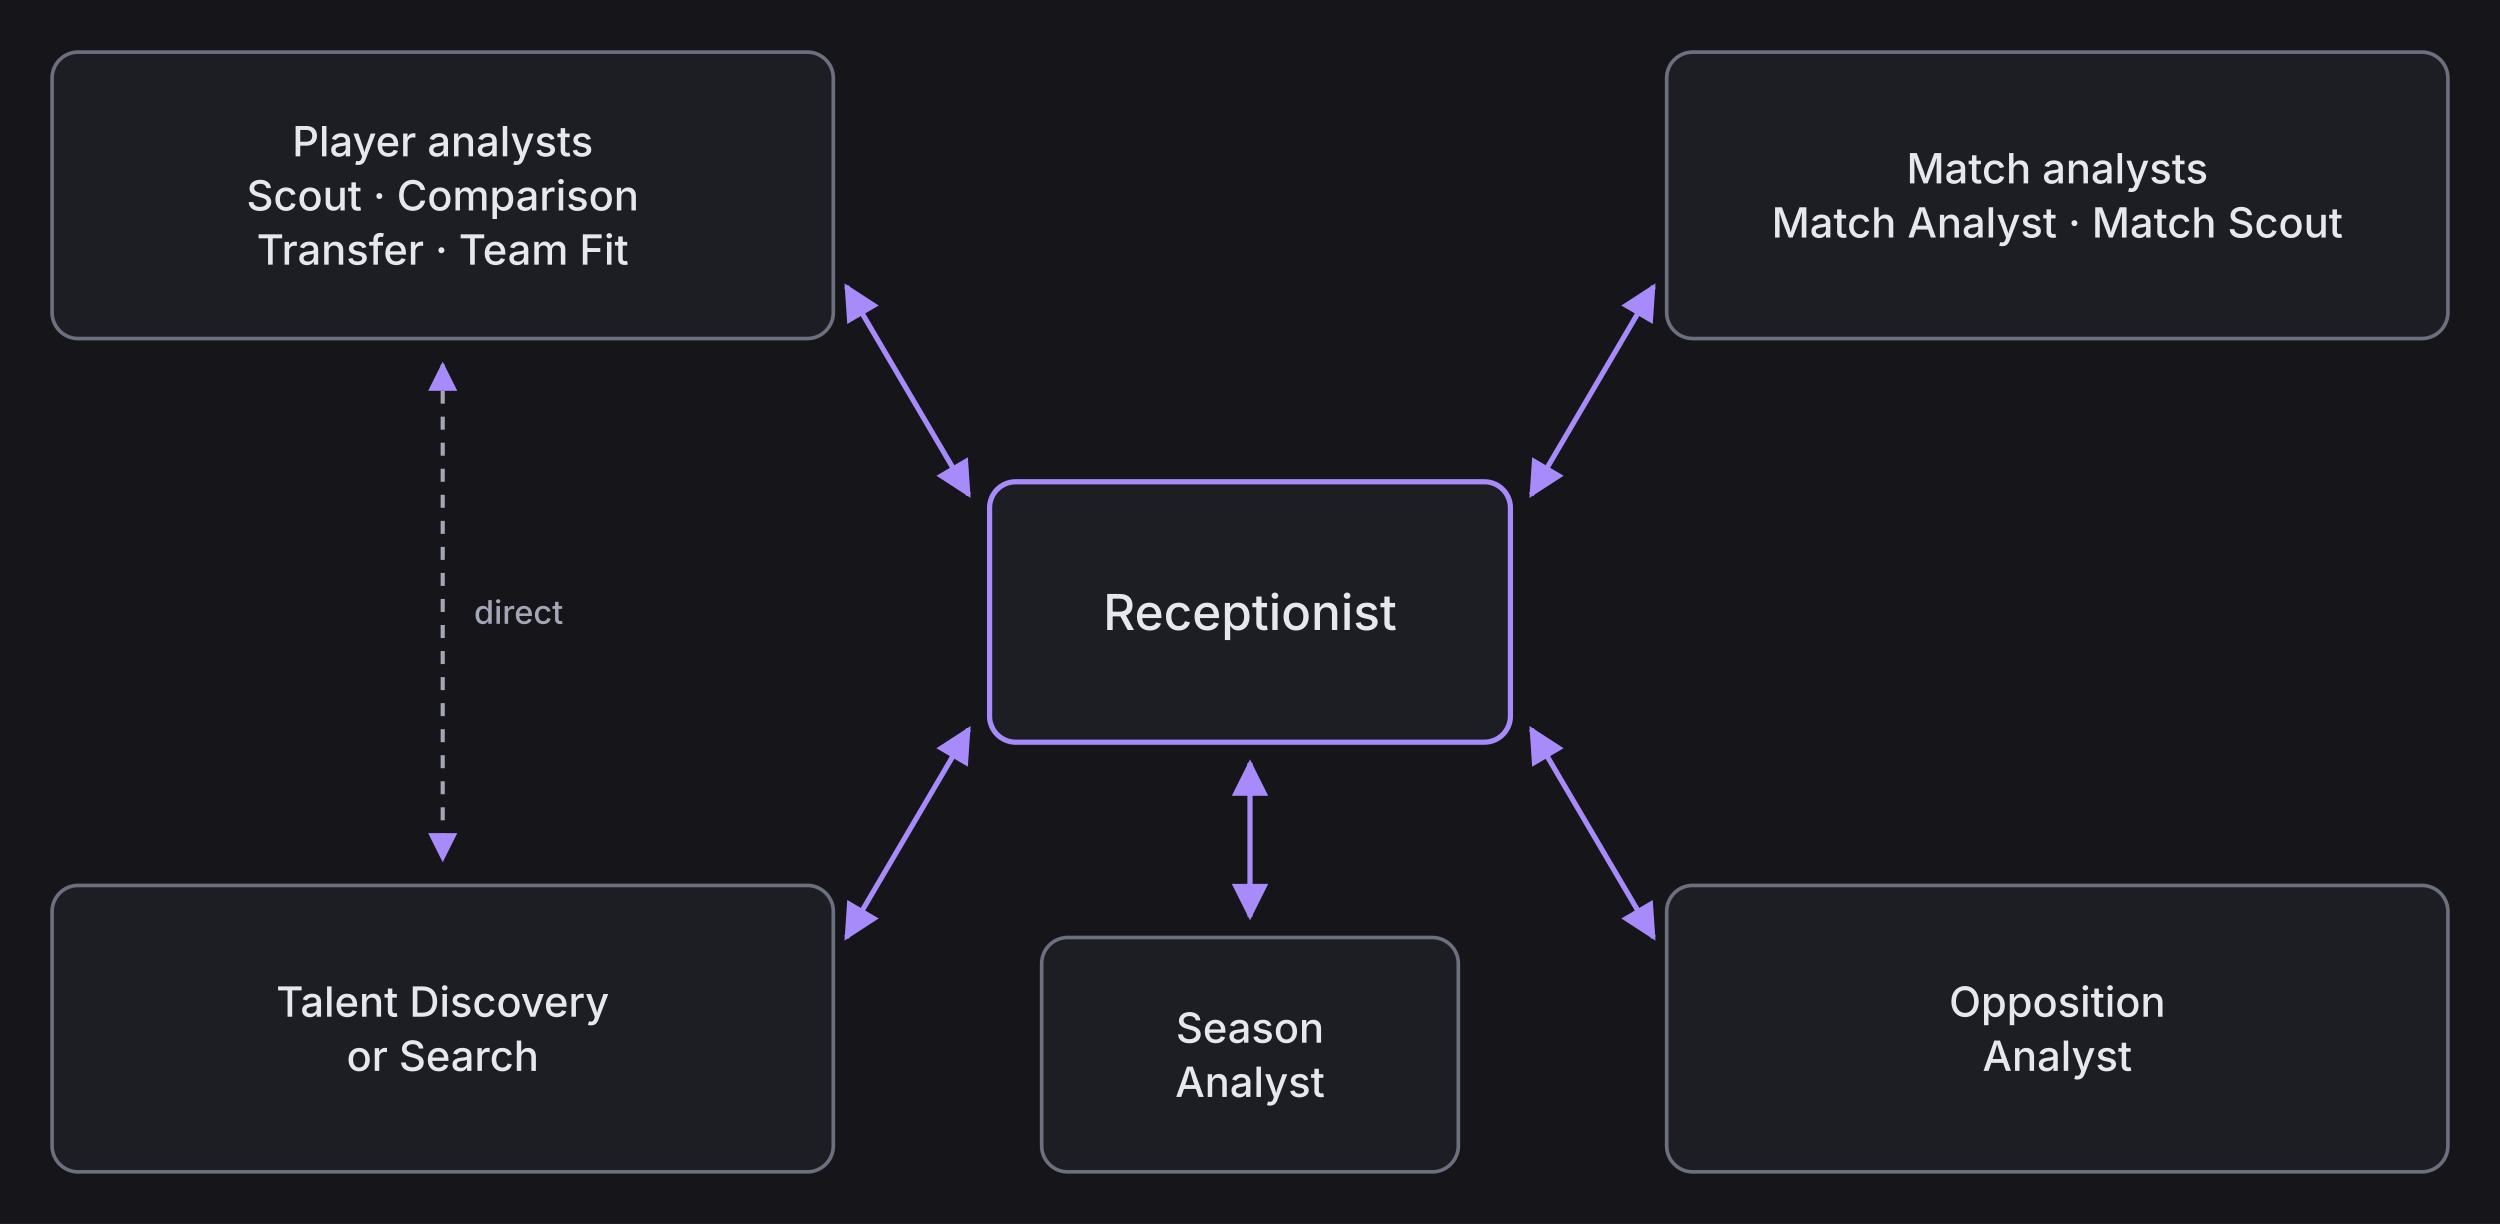
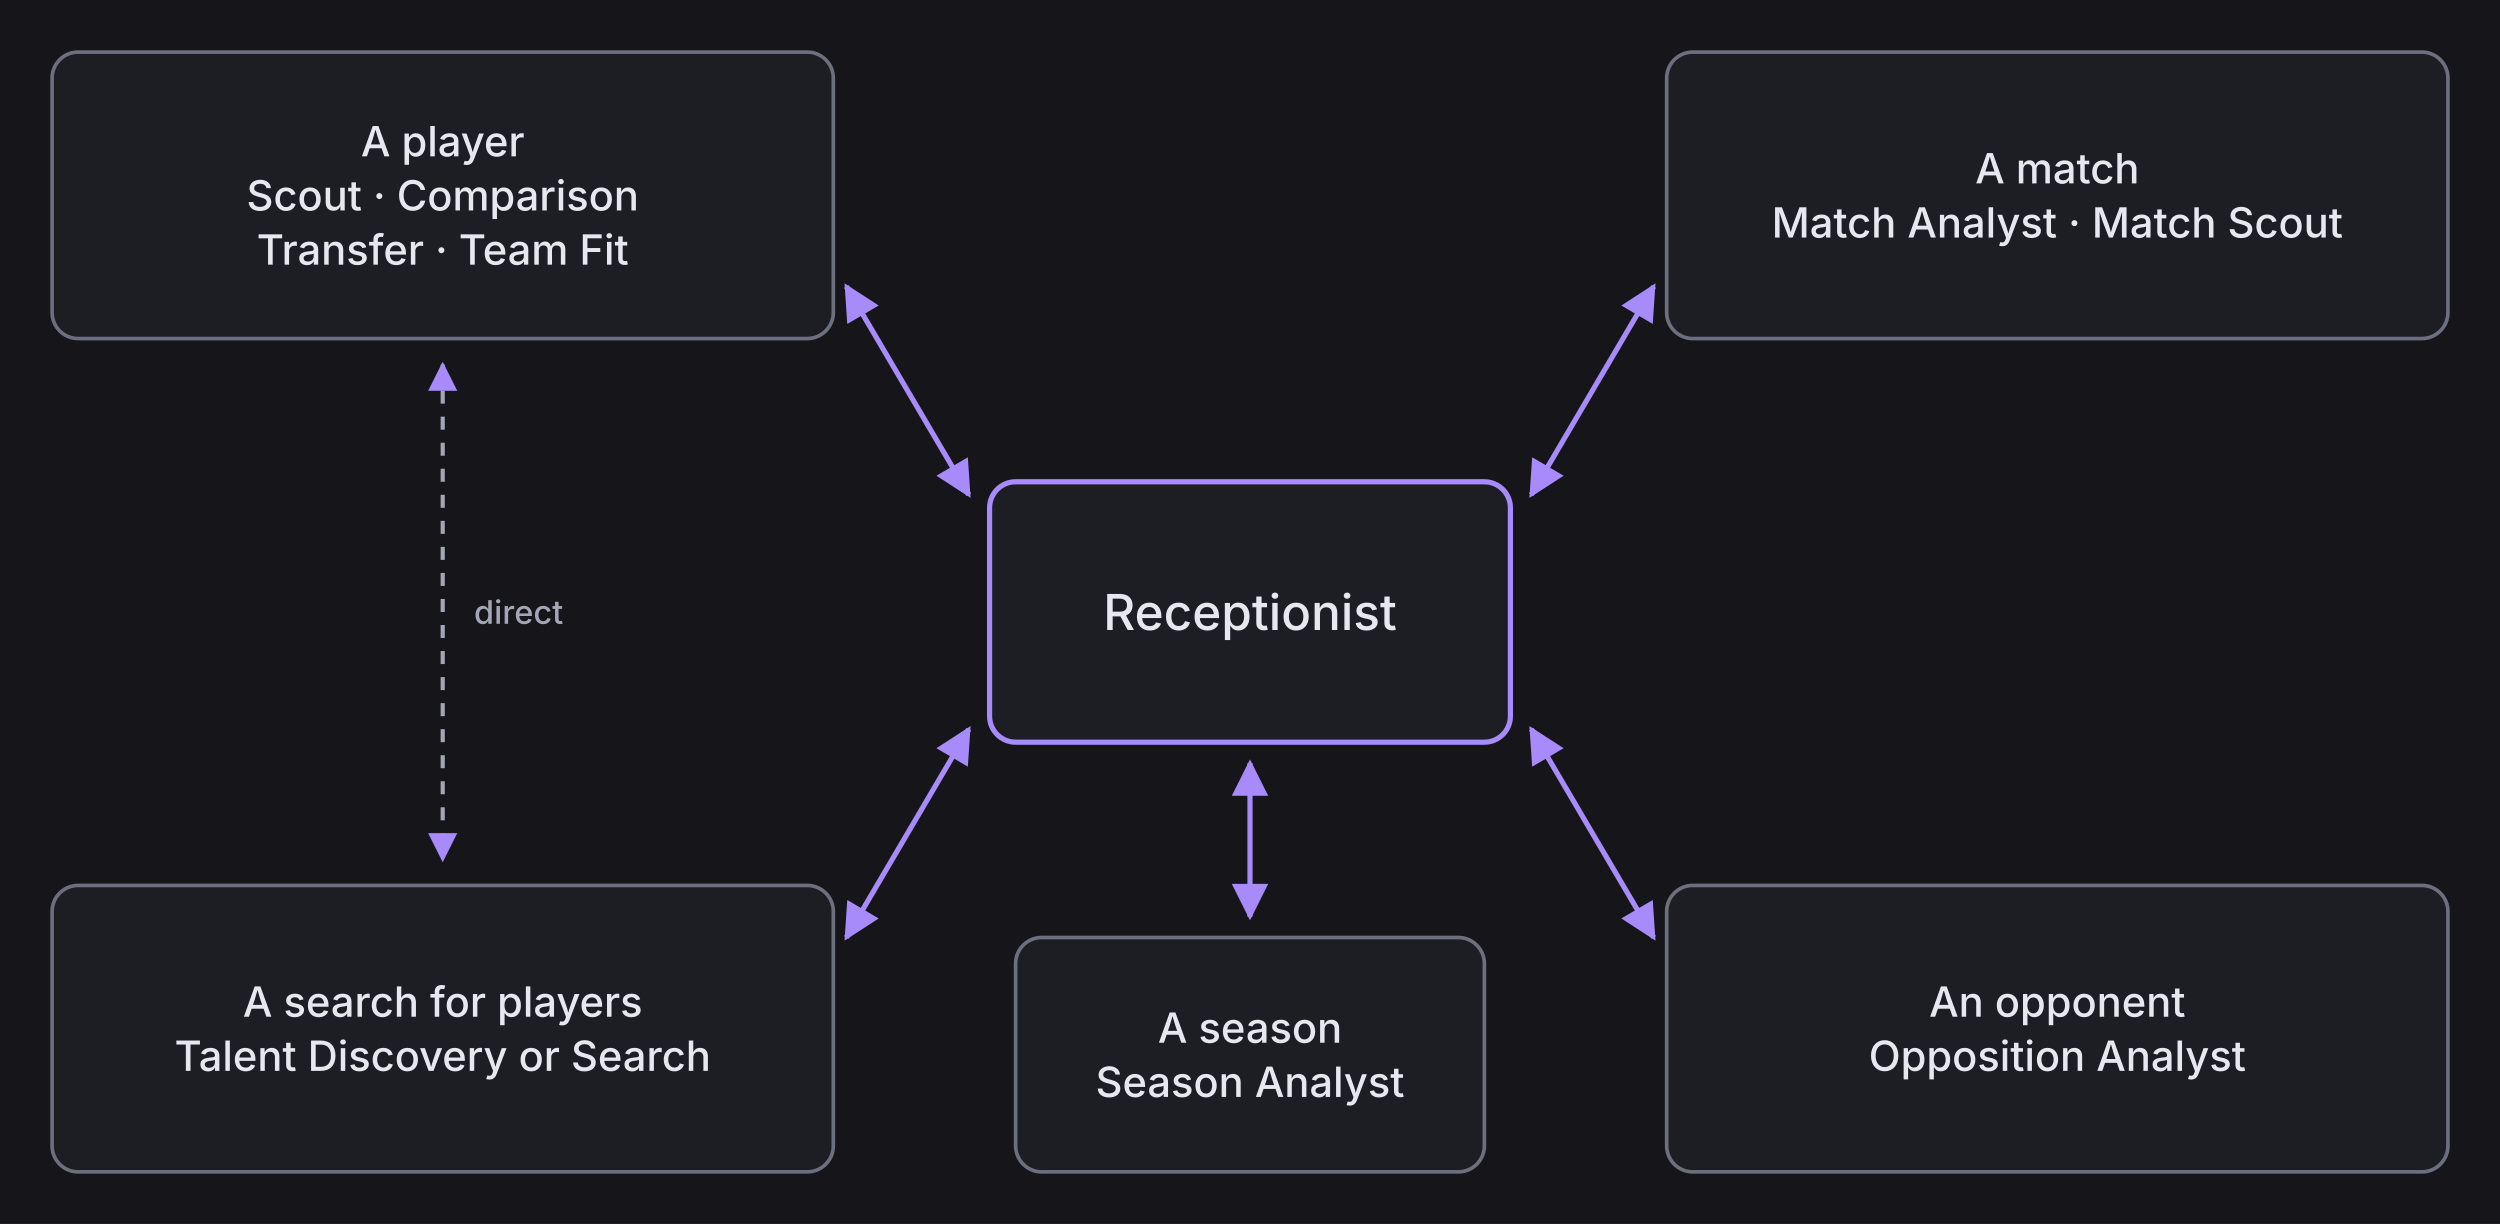
<svg xmlns="http://www.w3.org/2000/svg" viewBox="0 0 960 470" width="960" height="470">
  <defs>
    <marker id="head" viewBox="0 0 10 10" refX="9" refY="5" markerWidth="7" markerHeight="7" orient="auto-start-reverse">
      <path d="M0,0 L10,5 L0,10 z" fill="#A78BFA" />
    </marker>
  </defs>
  <rect width="100%" height="100%" fill="#15151A" />
  <rect x="380" y="185" width="200" height="100" rx="10" fill="#1D1D24" stroke="#A78BFA" stroke-width="2" />
  <text x="480.0" y="235.0" font-family="Inter, 'Helvetica Neue', Helvetica, Arial, sans-serif" font-size="19" font-weight="500" fill="#E6E8EF" text-anchor="middle" dominant-baseline="central">Receptionist</text>
  <rect x="20" y="20" width="300" height="110" rx="10" fill="#1D1D24" stroke="#6C6F7D" stroke-width="1.4" />
-   <text x="170.0" y="54.2" font-family="Inter, 'Helvetica Neue', Helvetica, Arial, sans-serif" font-size="16" font-weight="500" fill="#E6E8EF" text-anchor="middle" dominant-baseline="central">Player analysts</text>
+   <text x="170.0" y="54.2" font-family="Inter, 'Helvetica Neue', Helvetica, Arial, sans-serif" font-size="16" font-weight="500" fill="#E6E8EF" text-anchor="middle" dominant-baseline="central">A player</text>
  <text x="170.0" y="75.0" font-family="Inter, 'Helvetica Neue', Helvetica, Arial, sans-serif" font-size="16" font-weight="500" fill="#E6E8EF" text-anchor="middle" dominant-baseline="central">Scout · Comparison</text>
  <text x="170.0" y="95.8" font-family="Inter, 'Helvetica Neue', Helvetica, Arial, sans-serif" font-size="16" font-weight="500" fill="#E6E8EF" text-anchor="middle" dominant-baseline="central">Transfer · Team Fit</text>
  <rect x="640" y="20" width="300" height="110" rx="10" fill="#1D1D24" stroke="#6C6F7D" stroke-width="1.4" />
-   <text x="790.0" y="64.6" font-family="Inter, 'Helvetica Neue', Helvetica, Arial, sans-serif" font-size="16" font-weight="500" fill="#E6E8EF" text-anchor="middle" dominant-baseline="central">Match analysts</text>
+   <text x="790.0" y="64.6" font-family="Inter, 'Helvetica Neue', Helvetica, Arial, sans-serif" font-size="16" font-weight="500" fill="#E6E8EF" text-anchor="middle" dominant-baseline="central">A match</text>
  <text x="790.0" y="85.4" font-family="Inter, 'Helvetica Neue', Helvetica, Arial, sans-serif" font-size="16" font-weight="500" fill="#E6E8EF" text-anchor="middle" dominant-baseline="central">Match Analyst · Match Scout</text>
  <rect x="20" y="340" width="300" height="110" rx="10" fill="#1D1D24" stroke="#6C6F7D" stroke-width="1.4" />
-   <text x="170.0" y="384.6" font-family="Inter, 'Helvetica Neue', Helvetica, Arial, sans-serif" font-size="16" font-weight="500" fill="#E6E8EF" text-anchor="middle" dominant-baseline="central">Talent Discovery</text>
-   <text x="170.0" y="405.4" font-family="Inter, 'Helvetica Neue', Helvetica, Arial, sans-serif" font-size="16" font-weight="500" fill="#E6E8EF" text-anchor="middle" dominant-baseline="central">or Search</text>
-   <rect x="400" y="360" width="160" height="90" rx="10" fill="#1D1D24" stroke="#6C6F7D" stroke-width="1.4" />
-   <text x="480.0" y="394.6" font-family="Inter, 'Helvetica Neue', Helvetica, Arial, sans-serif" font-size="16" font-weight="500" fill="#E6E8EF" text-anchor="middle" dominant-baseline="central">Season</text>
-   <text x="480.0" y="415.4" font-family="Inter, 'Helvetica Neue', Helvetica, Arial, sans-serif" font-size="16" font-weight="500" fill="#E6E8EF" text-anchor="middle" dominant-baseline="central">Analyst</text>
+   <text x="170.0" y="384.6" font-family="Inter, 'Helvetica Neue', Helvetica, Arial, sans-serif" font-size="16" font-weight="500" fill="#E6E8EF" text-anchor="middle" dominant-baseline="central">A search for players</text>
+   <text x="170.0" y="405.4" font-family="Inter, 'Helvetica Neue', Helvetica, Arial, sans-serif" font-size="16" font-weight="500" fill="#E6E8EF" text-anchor="middle" dominant-baseline="central">Talent Discovery or Search</text>
+   <rect x="390" y="360" width="180" height="90" rx="10" fill="#1D1D24" stroke="#6C6F7D" stroke-width="1.4" />
+   <text x="480.0" y="394.6" font-family="Inter, 'Helvetica Neue', Helvetica, Arial, sans-serif" font-size="16" font-weight="500" fill="#E6E8EF" text-anchor="middle" dominant-baseline="central">A season</text>
+   <text x="480.0" y="415.4" font-family="Inter, 'Helvetica Neue', Helvetica, Arial, sans-serif" font-size="16" font-weight="500" fill="#E6E8EF" text-anchor="middle" dominant-baseline="central">Season Analyst</text>
  <rect x="640" y="340" width="300" height="110" rx="10" fill="#1D1D24" stroke="#6C6F7D" stroke-width="1.4" />
-   <text x="790.0" y="384.6" font-family="Inter, 'Helvetica Neue', Helvetica, Arial, sans-serif" font-size="16" font-weight="500" fill="#E6E8EF" text-anchor="middle" dominant-baseline="central">Opposition</text>
-   <text x="790.0" y="405.4" font-family="Inter, 'Helvetica Neue', Helvetica, Arial, sans-serif" font-size="16" font-weight="500" fill="#E6E8EF" text-anchor="middle" dominant-baseline="central">Analyst</text>
+   <text x="790.0" y="384.6" font-family="Inter, 'Helvetica Neue', Helvetica, Arial, sans-serif" font-size="16" font-weight="500" fill="#E6E8EF" text-anchor="middle" dominant-baseline="central">An opponent</text>
+   <text x="790.0" y="405.4" font-family="Inter, 'Helvetica Neue', Helvetica, Arial, sans-serif" font-size="16" font-weight="500" fill="#E6E8EF" text-anchor="middle" dominant-baseline="central">Opposition Analyst</text>
  <line x1="325" y1="110" x2="372" y2="190" stroke="#A78BFA" stroke-width="2" marker-start="url(#head)" marker-end="url(#head)" />
  <line x1="635" y1="110" x2="588" y2="190" stroke="#A78BFA" stroke-width="2" marker-start="url(#head)" marker-end="url(#head)" />
  <line x1="325" y1="360" x2="372" y2="280" stroke="#A78BFA" stroke-width="2" marker-start="url(#head)" marker-end="url(#head)" />
  <line x1="480" y1="293" x2="480" y2="352" stroke="#A78BFA" stroke-width="2" marker-start="url(#head)" marker-end="url(#head)" />
  <line x1="635" y1="360" x2="588" y2="280" stroke="#A78BFA" stroke-width="2" marker-start="url(#head)" marker-end="url(#head)" />
  <line x1="170" y1="140" x2="170" y2="330" stroke="#A3A6B5" stroke-width="1.6" stroke-dasharray="5 5" marker-start="url(#head)" marker-end="url(#head)" />
  <text x="182" y="235.0" font-family="Inter, 'Helvetica Neue', Helvetica, Arial, sans-serif" font-size="12.5" font-weight="500" fill="#A3A6B5" text-anchor="start" dominant-baseline="central">direct</text>
</svg>
